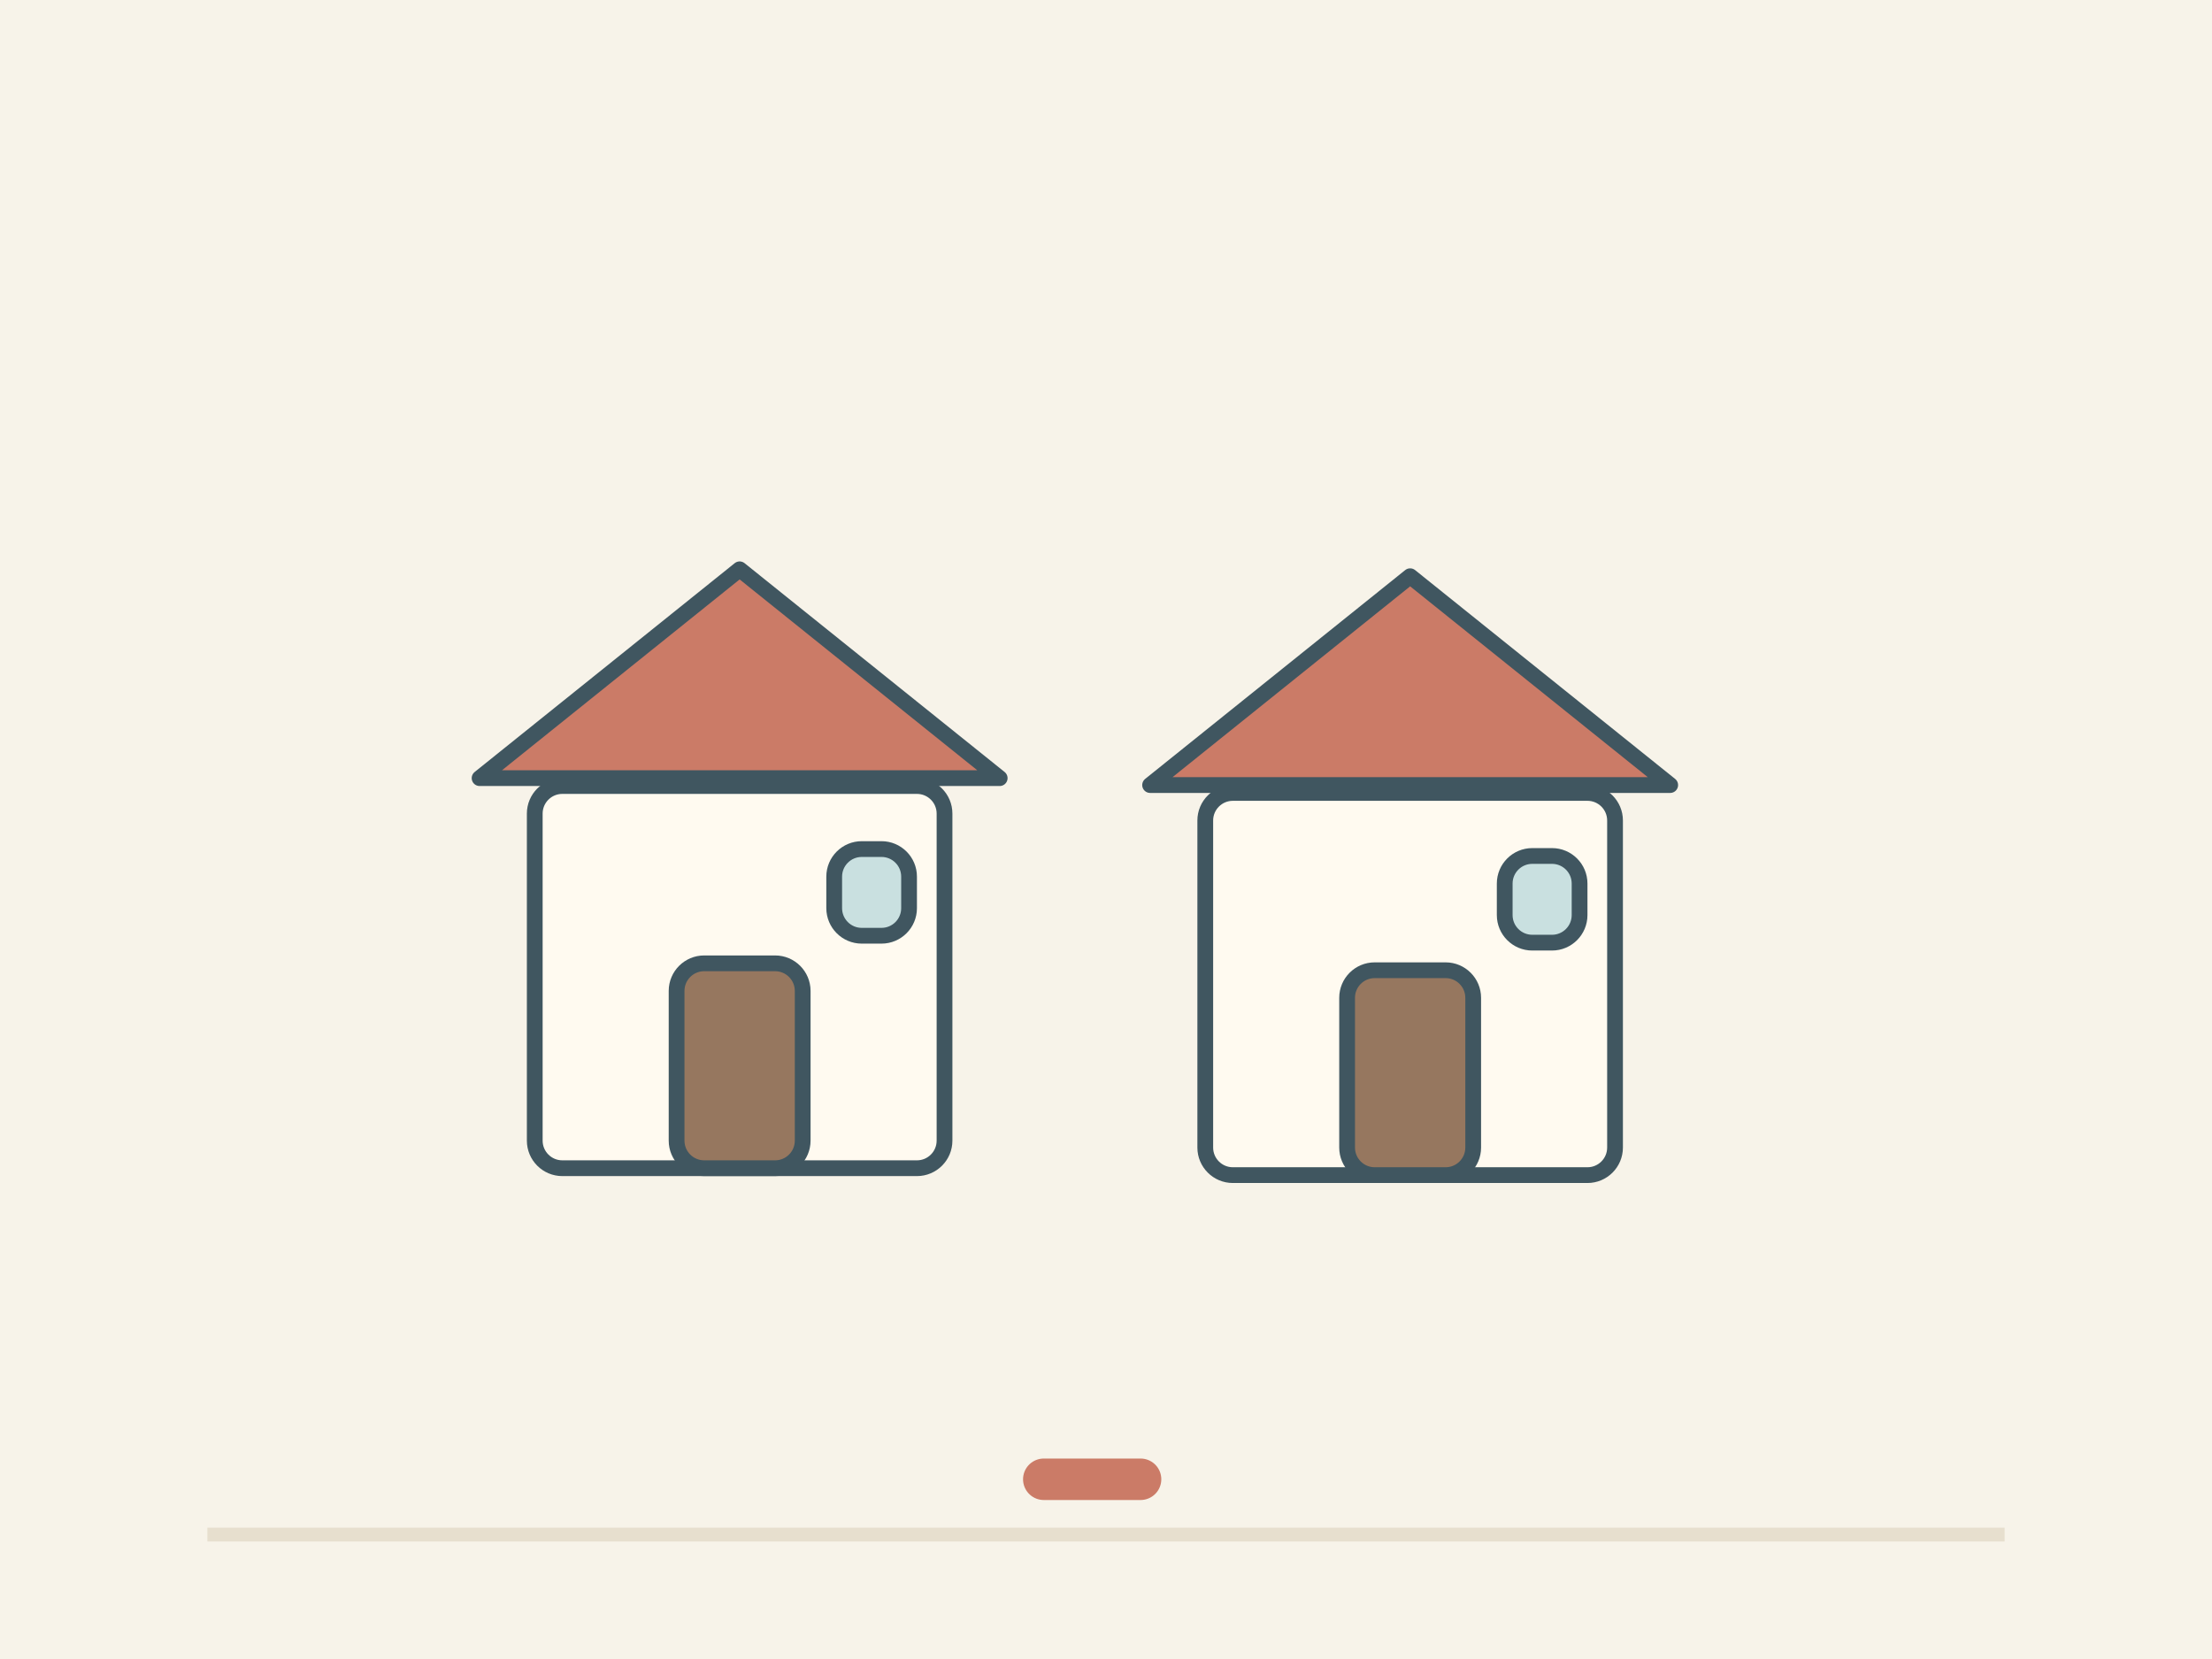
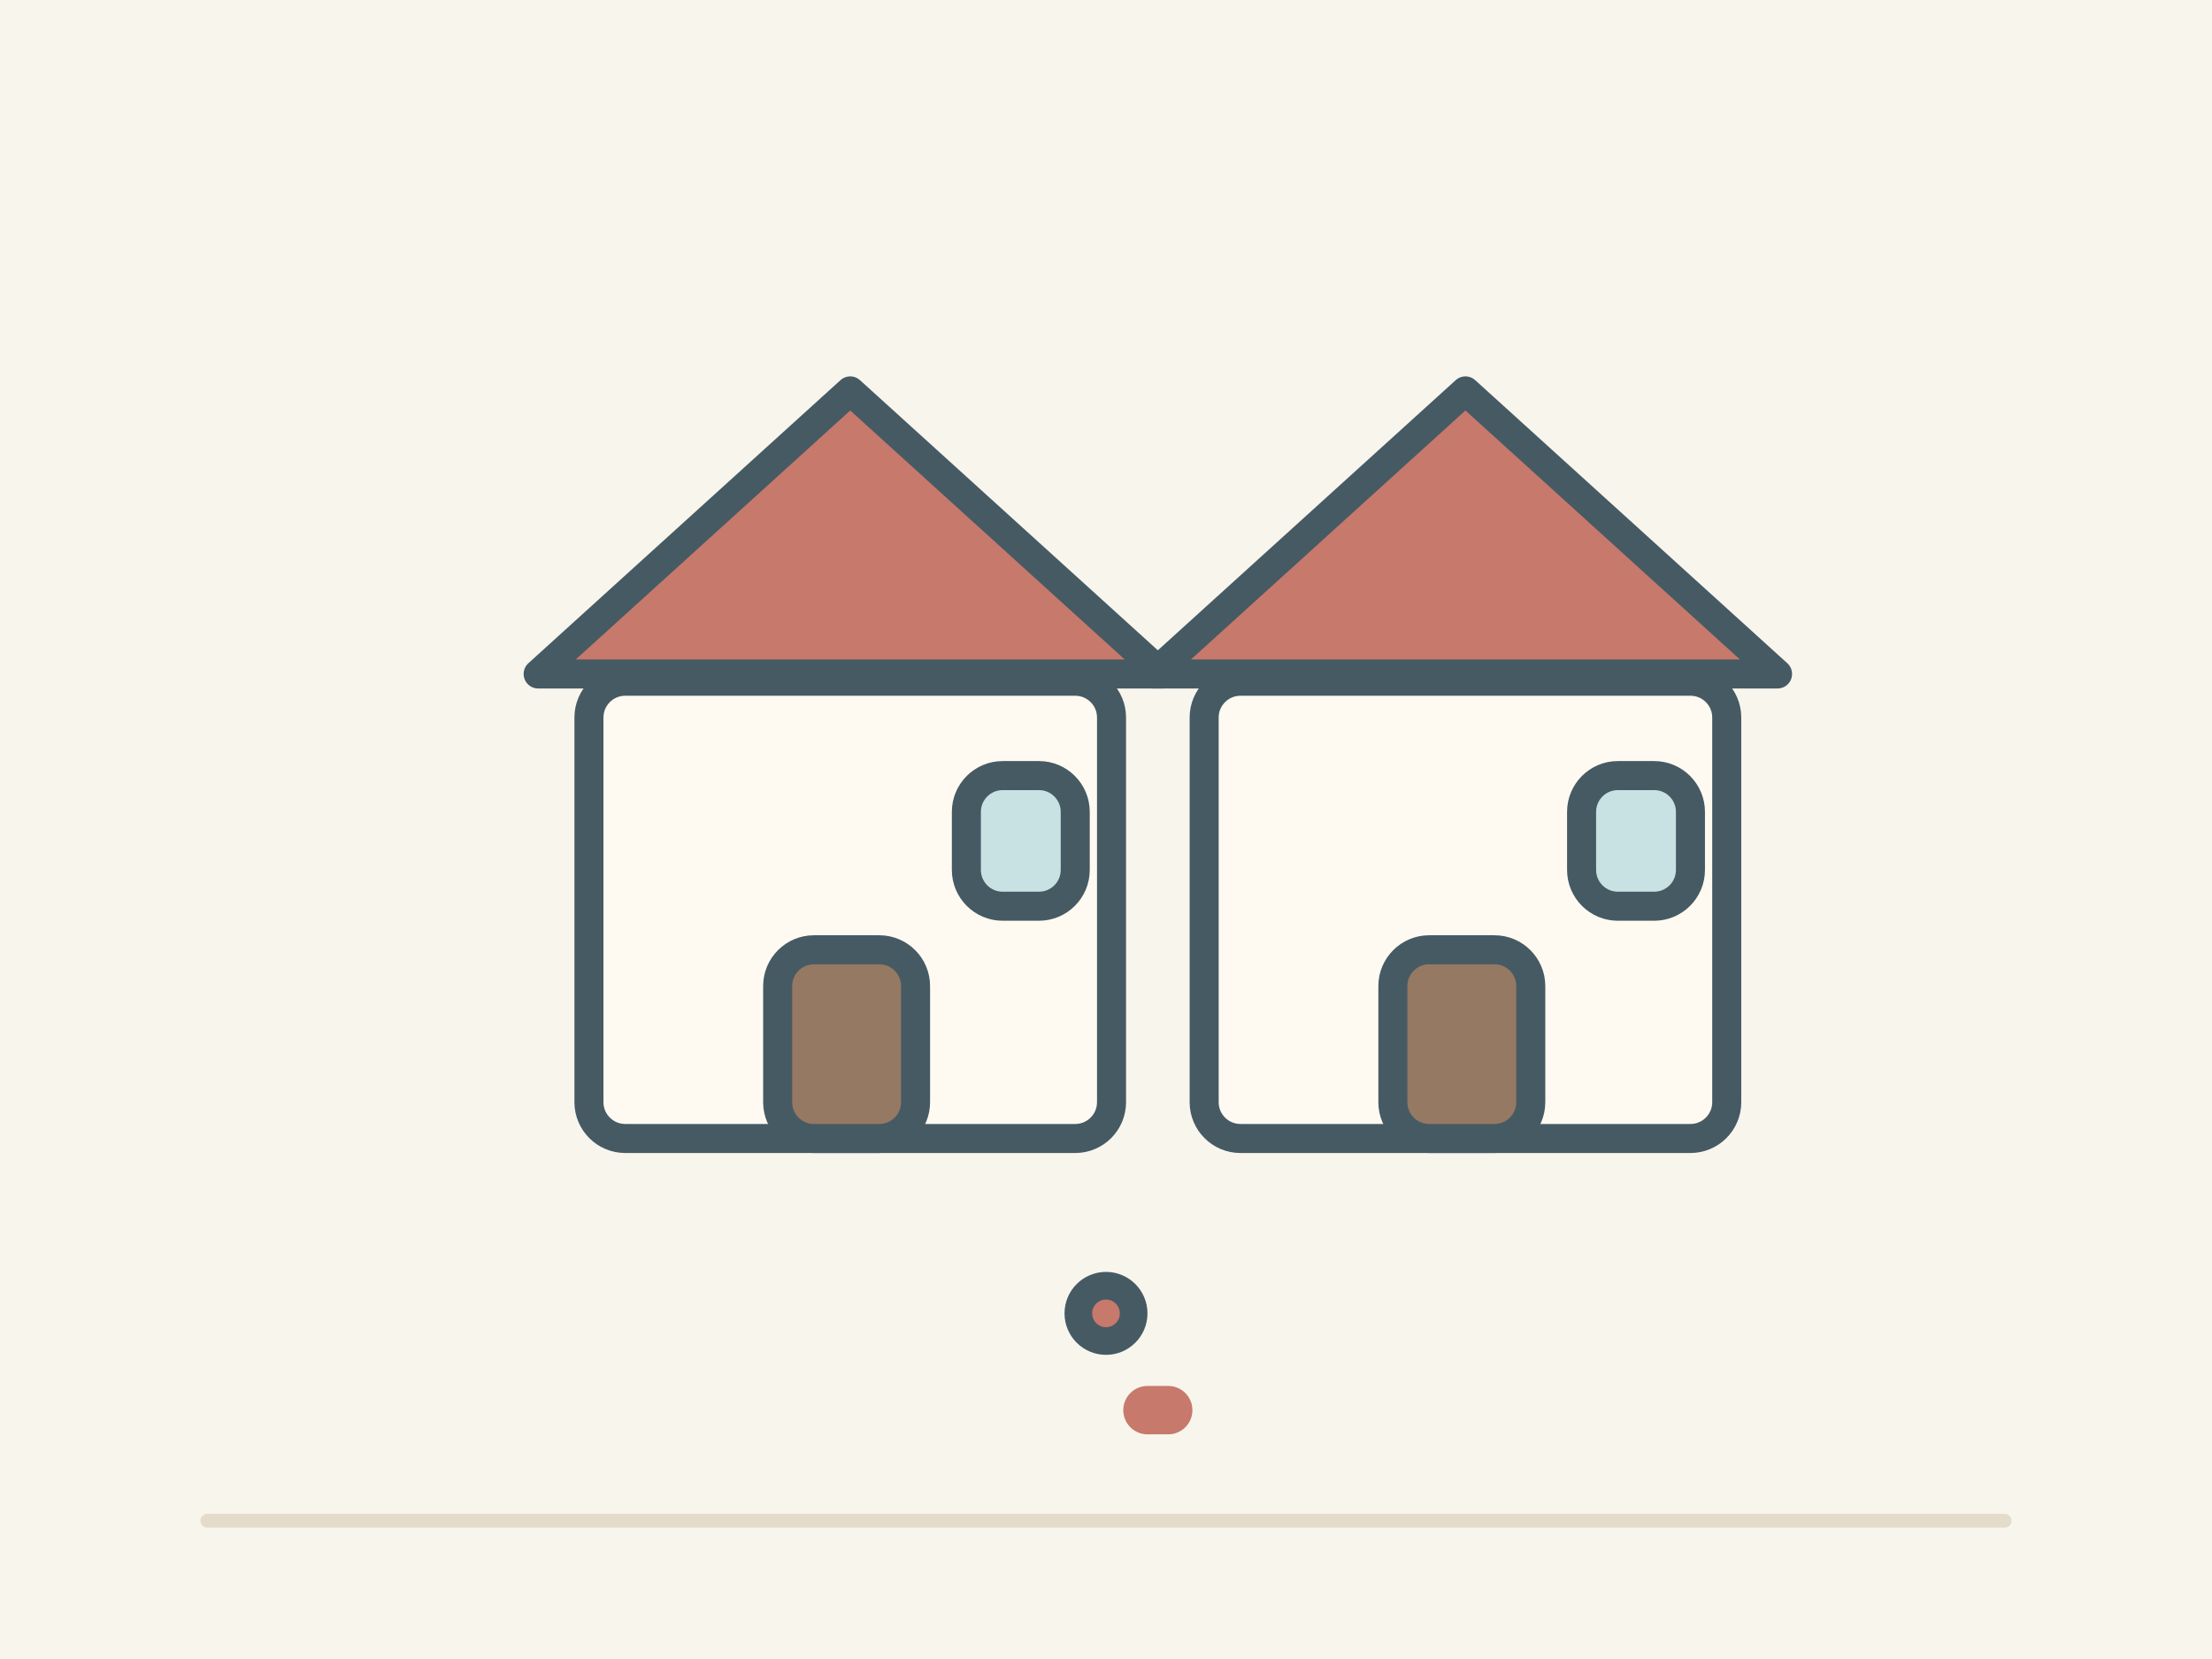
- <svg xmlns="http://www.w3.org/2000/svg" width="320" height="240" viewBox="0 0 320 240">
-   <rect width="320" height="240" fill="#f7f3e9" />
-   <path d="M30 222H290" stroke="#e7dfce" stroke-width="2" fill="none" />
-   <g transform="translate(107 112) scale(0.57)">
-     <polygon points="-66,1 0,-52 66,1" fill="#cb7b67" stroke="#405660" stroke-width="4" stroke-linejoin="round" />
-     <rect x="-52" y="3" width="104" height="97" rx="7" fill="#fffaf0" stroke="#405660" stroke-width="4" />
-     <rect x="-16" y="48" width="32" height="52" rx="7" fill="#96775f" stroke="#405660" stroke-width="4" />
-     <rect x="24" y="19" width="19" height="22" rx="7" fill="#c9e0e0" stroke="#405660" stroke-width="4" />
+ <svg xmlns="http://www.w3.org/2000/svg" viewBox="0 0 320 240" width="320" height="240">
+   <rect width="320" height="240" fill="#f8f5ed" />
+   <path d="M30 220H290" fill="none" stroke="#e4dcca" stroke-width="2" stroke-linecap="round" stroke-linejoin="round" />
+   <g transform="translate(123 87) scale(1.05)">
+     <polygon points="-43,10 0,-29 43,10" fill="#c7796b" stroke="#465a64" stroke-width="4" stroke-linejoin="round" />
+     <rect x="-36" y="11" width="72" height="63" rx="5" fill="#fffaf1" stroke="#465a64" stroke-width="4" />
+     <rect x="-10" y="48" width="19" height="26" rx="5" fill="#957963" stroke="#465a64" stroke-width="4" />
+     <rect x="16" y="24" width="15" height="18" rx="5" fill="#c8e1e3" stroke="#465a64" stroke-width="4" />
  </g>
-   <g transform="translate(204 113) scale(0.57)">
-     <polygon points="-66,1 0,-52 66,1" fill="#cb7b67" stroke="#405660" stroke-width="4" stroke-linejoin="round" />
-     <rect x="-52" y="3" width="104" height="97" rx="7" fill="#fffaf0" stroke="#405660" stroke-width="4" />
-     <rect x="-16" y="48" width="32" height="52" rx="7" fill="#96775f" stroke="#405660" stroke-width="4" />
-     <rect x="24" y="19" width="19" height="22" rx="7" fill="#c9e0e0" stroke="#405660" stroke-width="4" />
+   <g transform="translate(212 87) scale(1.05)">
+     <polygon points="-43,10 0,-29 43,10" fill="#c7796b" stroke="#465a64" stroke-width="4" stroke-linejoin="round" />
+     <rect x="-36" y="11" width="72" height="63" rx="5" fill="#fffaf1" stroke="#465a64" stroke-width="4" />
+     <rect x="-10" y="48" width="19" height="26" rx="5" fill="#957963" stroke="#465a64" stroke-width="4" />
+     <rect x="16" y="24" width="15" height="18" rx="5" fill="#c8e1e3" stroke="#465a64" stroke-width="4" />
  </g>
-   <path d="M151 214H165" fill="none" stroke="#cb7b67" stroke-width="6" stroke-linecap="round" stroke-linejoin="round" />
+   <path d="M166 204L169 204" fill="none" stroke="#c7796b" stroke-width="7" stroke-linecap="round" stroke-linejoin="round" />
+   <circle cx="160" cy="190" r="4" fill="#c7796b" stroke="#465a64" stroke-width="4" />
</svg>
